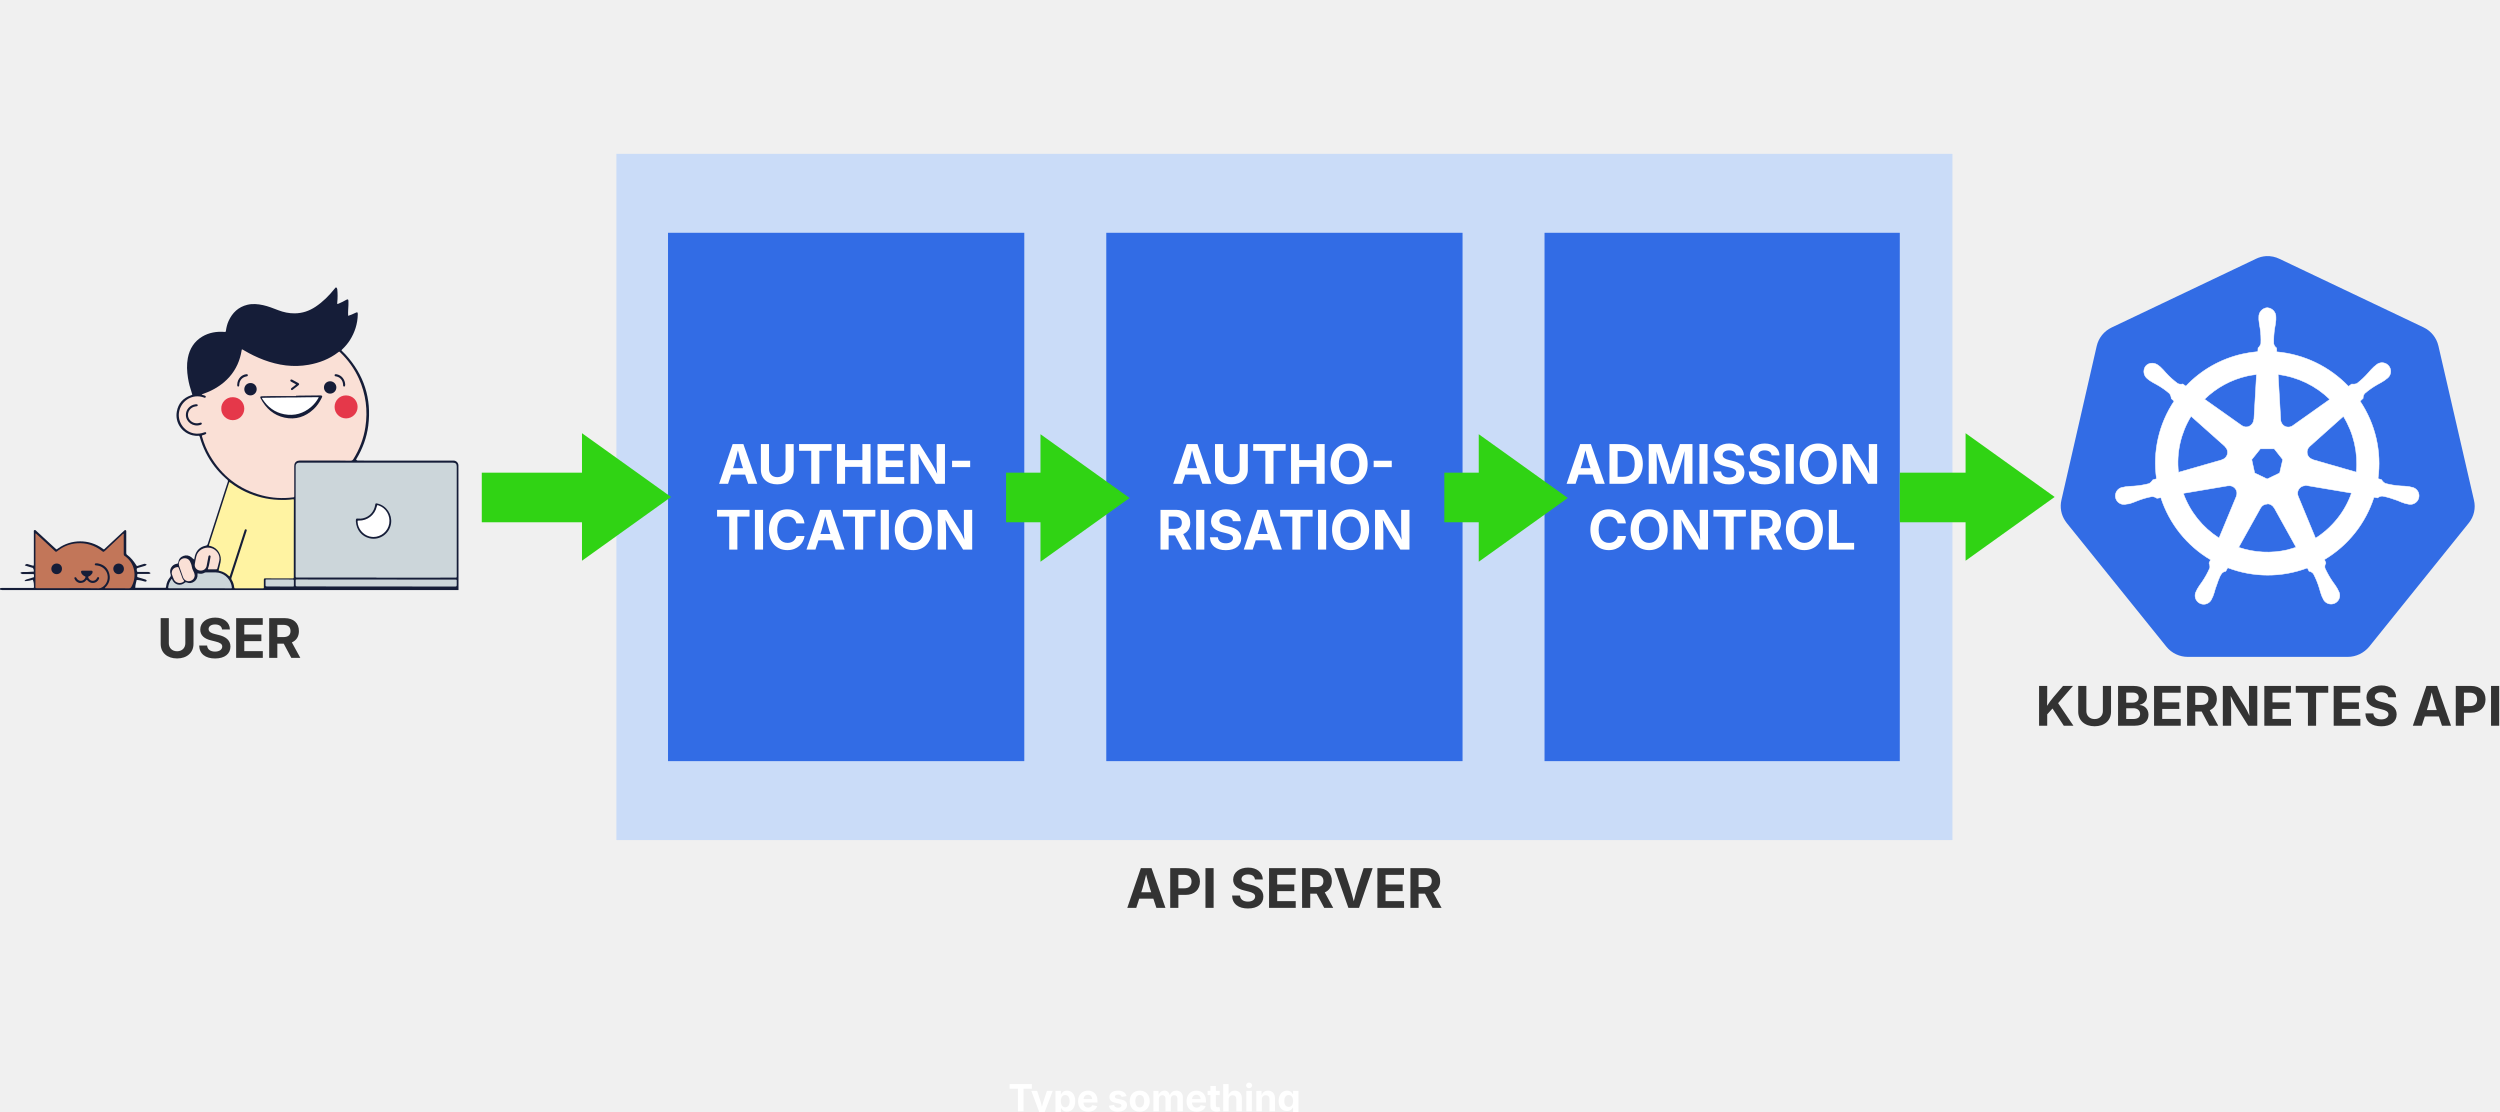
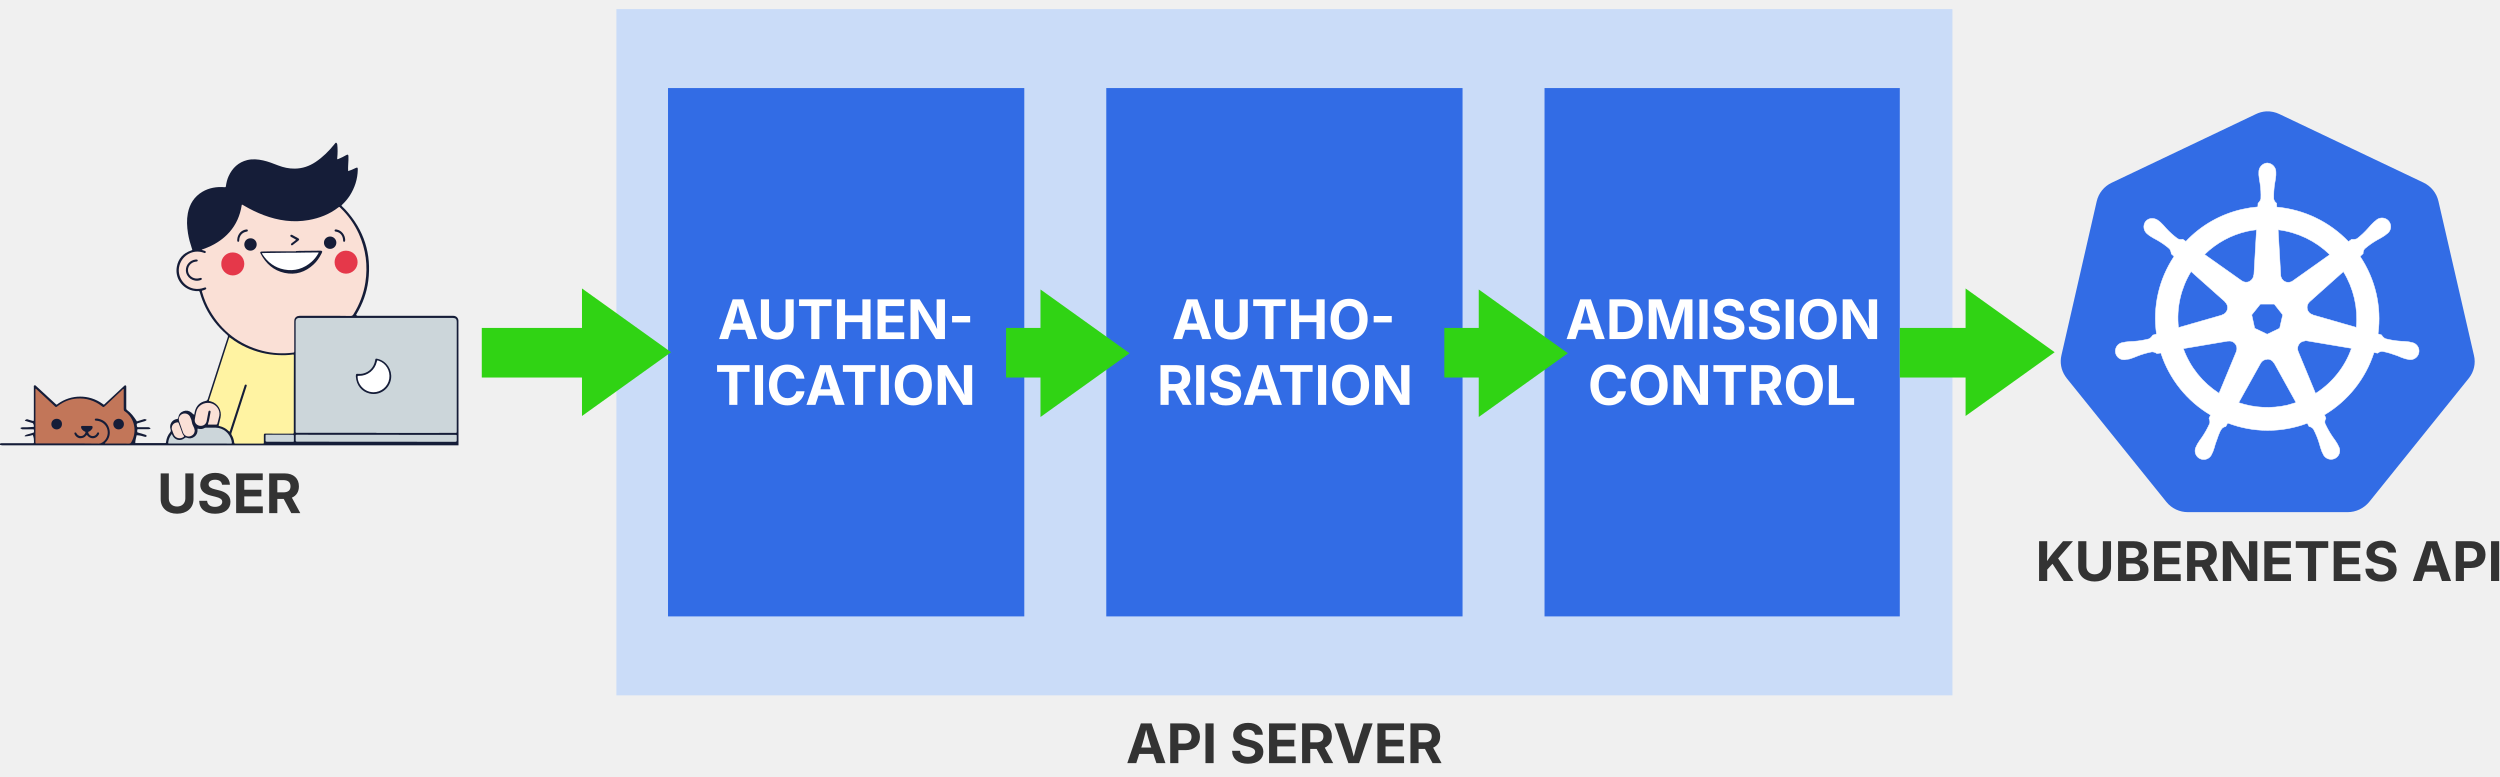
- <svg xmlns="http://www.w3.org/2000/svg" width="2470px" height="1098px" viewBox="0 0 2470 1098" version="1.1">
+ <svg xmlns="http://www.w3.org/2000/svg" width="2470px" height="767px" viewBox="0 0 2470 767" version="1.1">
  <g id="kubernetes-api-access" stroke="none" stroke-width="1" fill="none" fill-rule="evenodd">
-     <rect id="Rectangle" fill="#CADCF8" x="609" y="152" width="1320" height="678" />
-     <g id="Group-3" transform="translate(1526, 230)">
+     <rect id="Rectangle" fill="#CADCF8" x="609" y="9" width="1320" height="678" />
+     <g id="Group-3" transform="translate(1526, 87)">
      <rect id="Rectangle" fill="#326CE5" x="0" y="0" width="351" height="522" />
      <text id="Admission-control" font-family="Inter-Bold, Inter" font-size="54" font-weight="bold" letter-spacing="-0.222" fill="#FFFFFF">
        <tspan x="20.499" y="248">ADMISSION</tspan>
        <tspan x="42.809" y="313">CONTROL</tspan>
      </text>
    </g>
-     <g id="Group-2" transform="translate(1093, 230)">
+     <g id="Group-2" transform="translate(1093, 87)">
      <rect id="Rectangle" fill="#326CE5" x="0" y="0" width="352" height="522" />
      <text id="Autho--risation" font-family="Inter-Bold, Inter" font-size="54" font-weight="bold" letter-spacing="-0.222" fill="#FFFFFF">
        <tspan x="64.82" y="248">AUTHO-</tspan>
        <tspan x="50.017" y="313">RISATION</tspan>
      </text>
    </g>
-     <g id="Group" transform="translate(660, 230)">
+     <g id="Group" transform="translate(660, 87)">
      <rect id="Rectangle" fill="#326CE5" x="0" y="0" width="352" height="522" />
      <text id="Authen--tication" font-family="Inter-Bold, Inter" font-size="54" font-weight="bold" letter-spacing="-0.222" fill="#FFFFFF">
        <tspan x="49.157" y="248">AUTHEN-</tspan>
        <tspan x="46.468" y="313">TICATION</tspan>
      </text>
    </g>
-     <polygon id="Triangle" fill="#30D314" transform="translate(1072, 492) rotate(90) translate(-1072, -492) " points="1072 448 1135 536 1009 536" />
-     <rect id="Rectangle" fill="#30D314" x="994" y="467" width="70" height="49" />
-     <polygon id="Triangle" fill="#30D314" transform="translate(1505, 492) rotate(90) translate(-1505, -492) " points="1505 448 1568 536 1442 536" />
-     <rect id="Rectangle" fill="#30D314" x="1427" y="467" width="70" height="49" />
-     <polygon id="Triangle" fill="#30D314" transform="translate(619, 491) rotate(90) translate(-619, -491) " points="619 447 682 535 556 535" />
-     <rect id="Rectangle" fill="#30D314" x="476" y="467" width="143" height="49" />
-     <polygon id="Triangle" fill="#30D314" transform="translate(1986, 491) rotate(90) translate(-1986, -491) " points="1986 447 2049 535 1923 535" />
-     <rect id="Rectangle" fill="#30D314" x="1877" y="467" width="88" height="49" />
-     <text id="Type-something" font-family="Inter-Bold, Inter" font-size="37" font-weight="bold" letter-spacing="-0.16" fill="#FFFFFF">
-       <tspan x="996.157" y="1098">Type something</tspan>
-     </text>
-     <g id="Pete" transform="translate(226.5, 433.5) scale(-1, 1) translate(-226.5, -433.5) translate(0, 284)" fill-rule="nonzero">
+     <polygon id="Triangle" fill="#30D314" transform="translate(1072, 349) rotate(90) translate(-1072, -349) " points="1072 305 1135 393 1009 393" />
+     <rect id="Rectangle" fill="#30D314" x="994" y="324" width="70" height="49" />
+     <polygon id="Triangle" fill="#30D314" transform="translate(1505, 349) rotate(90) translate(-1505, -349) " points="1505 305 1568 393 1442 393" />
+     <rect id="Rectangle" fill="#30D314" x="1427" y="324" width="70" height="49" />
+     <polygon id="Triangle" fill="#30D314" transform="translate(619, 348) rotate(90) translate(-619, -348) " points="619 304 682 392 556 392" />
+     <rect id="Rectangle" fill="#30D314" x="476" y="324" width="143" height="49" />
+     <polygon id="Triangle" fill="#30D314" transform="translate(1986, 348) rotate(90) translate(-1986, -348) " points="1986 304 2049 392 1923 392" />
+     <rect id="Rectangle" fill="#30D314" x="1877" y="324" width="88" height="49" />
+     <g id="Pete" transform="translate(226.5, 290.5) scale(-1, 1) translate(-226.5, -290.5) translate(0, 141)" fill-rule="nonzero">
      <path d="M0,299 L0.066,175.934 C0.068,173.232 2.259,171.042 4.961,171.042 C36.57,171.04 68.18,171.04 99.789,171.04 C101.747,170.271 101.047,169.781 100.768,169.292 C94.684,159.223 90.698,148.385 89.159,136.637 C85.733,109.717 93.355,86.292 111.677,66.224 C112.726,65.106 113.774,64.057 114.893,63.008 C115.802,62.099 115.802,62.099 114.963,61.26 C112.096,58.533 109.509,55.526 107.341,52.17 C102.446,44.408 99.719,35.947 99.509,26.718 C99.439,24.41 99.929,24.13 102.026,25.179 C104.264,26.298 106.572,27.277 109.019,28.046 C109.299,23.991 108.81,20.634 108.74,17.208 C108.74,15.949 108.67,14.761 108.74,13.502 C108.74,11.754 109.369,11.334 110.907,12.243 C113.355,13.642 115.802,14.9 118.39,15.949 C119.928,16.579 119.928,16.579 119.788,14.9 C119.369,10.495 119.299,6.09 119.788,1.685 C120.208,0.007 120.977,-0.273 121.537,0.216 C121.956,0.566 122.236,1.056 122.586,1.475 C127.97,8.188 133.984,14.201 141.187,19.026 C147.48,23.221 154.263,25.529 161.816,25.599 C167.48,25.669 172.934,24.48 178.179,22.452 C183.074,20.564 187.969,18.606 193.074,17.488 C198.249,16.369 203.493,15.879 208.668,17.138 C217.479,19.306 223.423,24.969 227.129,33.081 C228.528,36.157 229.297,39.374 229.787,42.73 C229.996,43.989 229.996,43.989 231.325,43.919 C239.017,43.359 246.43,44.548 253.143,48.534 C261.185,53.358 265.66,60.63 267.408,69.651 C268.667,76.293 268.318,82.866 267.269,89.509 C266.429,94.683 265.031,99.788 263.353,104.752 C262.933,106.011 262.653,105.941 264.192,106.5 C272.024,109.157 276.919,114.542 278.317,122.653 C280.275,133.771 273.143,143.63 262.793,146.077 C260.905,146.497 258.947,146.776 256.989,146.567 C256.15,146.427 255.87,146.846 255.66,147.615 C254.192,152.93 252.164,158.104 249.716,163.069 C244.682,173.068 237.968,181.668 229.577,189.01 C227.689,190.339 227.549,191.108 227.969,192.157 C228.948,194.884 229.787,197.681 230.696,200.408 C236.36,218.028 242.094,235.579 247.688,253.2 C248.108,254.459 248.667,254.948 249.926,255.158 C255.451,256.347 258.947,259.773 260.416,265.227 C260.695,266.416 260.905,267.674 261.115,268.863 C262.444,268.094 263.003,267.325 263.842,266.625 C266.22,264.668 268.877,264.248 271.744,265.227 C274.681,266.276 276.429,268.443 276.849,271.52 C276.989,272.569 277.268,272.849 278.317,272.988 C283.212,273.758 286.079,278.582 284.471,283.337 C284.052,284.526 284.191,285.365 285.031,286.344 C287.198,288.931 288.457,291.938 288.877,295.294 C289.086,296.762 288.877,296.762 290.485,296.762 L319.366,296.762 C319.366,293.826 318.457,291.518 317.967,289.001 C314.68,289.211 312.443,289.77 310.275,290.469 C309.016,290.889 308.387,290.609 308.177,289.91 C307.967,289.281 308.457,288.791 309.646,288.442 C311.674,287.812 313.701,287.253 315.729,286.624 C317.757,285.994 317.408,286.484 317.408,284.246 C317.478,283.197 317.058,283.057 316.499,283.057 L306.429,283.057 C304.611,282.987 304.331,282.638 304.331,282.078 C305.66,281.03 306.009,281.1 306.429,281.1 L316.359,281.1 C317.268,281.1 317.617,280.82 317.757,279.911 C318.107,277.533 318.177,277.533 315.799,276.834 C313.841,276.205 311.813,275.646 309.855,275.086 C308.317,274.457 308.107,274.037 308.247,273.548 C309.785,272.849 310.205,272.988 310.695,273.128 C313.072,273.828 315.38,274.527 317.757,275.296 C320.974,270.331 323.701,266.835 327.408,264.178 C328.107,263.689 328.247,263.129 328.247,262.36 L328.247,240.754 C328.387,239.775 329.086,239.425 329.925,239.915 C336.848,246.348 342.932,252.011 348.946,257.605 C350.554,259.144 350.065,259.144 351.883,257.815 C364.959,248.515 382.512,248.515 395.588,257.815 C397.267,259.004 396.777,259.283 398.595,257.605 C404.749,251.941 410.833,246.348 416.987,240.684 C417.546,240.194 418.036,239.355 418.945,239.705 C419.924,240.054 419.574,241.033 419.574,241.733 L419.574,273.128 C419.574,275.156 419.574,275.156 421.462,274.597 C423.14,274.107 424.749,273.618 426.427,273.128 C428.805,274.107 428.665,274.597 428.035,274.806 L424.049,276.065 L420.483,277.114 C419.504,278.722 419.504,279.771 419.574,280.75 C424.609,281.169 427.686,281.169 430.763,281.169 C432.511,281.379 432.86,281.729 432.791,282.218 C431.532,283.197 431.042,283.197 430.623,283.197 L420.903,283.197 C419.504,283.197 419.434,283.197 419.434,284.526 C419.434,286.693 419.294,286.204 421.112,286.763 C423,287.393 424.958,287.882 426.916,288.511 C428.525,289.211 428.735,289.63 428.525,290.19 C424.399,289.98 422.511,289.351 420.553,288.791 C419.434,291.658 419.434,293.686 419.434,295.784 C419.434,296.553 419.644,296.972 420.483,296.902 L450.692,296.902 C451.462,296.902 452.231,296.832 453,297.252 L453,298.58 C451.252,299 450.762,299 450.203,299 L0,299 Z" id="Shape" fill="#151D38" />
      <path d="M81.119,286.76 C81.119,286.691 81.119,286.691 81.119,286.621 C106.99,286.621 132.861,286.621 158.732,286.621 C158.872,286.621 158.943,286.621 159.083,286.621 C160.911,286.621 160.911,286.621 160.911,284.811 C160.911,284.672 160.911,284.463 160.911,284.323 C160.911,248.746 160.911,213.169 160.911,177.522 C160.911,177.105 160.911,176.757 160.911,176.339 C160.841,174.459 159.786,173.345 157.888,173.136 C157.256,173.067 156.623,173.136 156.06,173.136 C106.217,173.136 56.373,173.136 6.6,173.136 C6.178,173.136 5.827,173.136 5.405,173.136 C2.804,173.206 1.749,174.32 1.749,176.826 C1.749,212.891 1.749,249.025 1.749,285.089 C1.749,286.691 1.749,286.691 3.436,286.691 C3.858,286.691 4.21,286.691 4.631,286.691 C30.08,286.76 55.6,286.76 81.119,286.76 Z" id="Shape" fill="#CCD6DA" />
      <path d="M131.572,171.025 C136.795,171.025 142.019,171.025 147.312,171.025 C150.515,171.025 153.789,171.025 156.992,171.025 C159.639,171.025 161.659,172.568 162.146,174.953 C162.285,175.585 162.285,176.146 162.285,176.777 C162.285,186.457 162.285,196.066 162.285,205.746 C162.285,207.359 162.425,207.289 163.678,207.429 C173.916,208.691 184.014,208.13 193.973,205.535 C216.678,199.573 233.88,186.246 245.65,165.905 C248.993,160.153 251.5,153.981 253.31,147.528 C253.659,146.265 253.659,146.265 252.475,145.915 C251.848,145.704 251.221,145.494 250.594,145.283 C249.41,144.792 249.062,144.371 249.271,143.67 C249.48,142.898 250.107,142.828 251.36,143.249 C254.703,144.512 258.046,144.792 261.529,144.161 C271.836,142.127 278.452,131.606 275.736,121.435 C272.95,111.054 262.225,105.162 252.196,108.529 C251.709,108.669 251.291,108.95 250.803,109.02 C250.316,109.09 249.968,108.809 249.759,108.389 C249.55,107.898 249.689,107.477 250.037,107.196 C250.316,106.986 250.594,106.845 250.943,106.775 C251.709,106.495 252.405,106.284 253.171,106.074 C253.31,106.004 253.519,105.934 253.589,105.793 C253.728,105.443 253.38,105.513 253.171,105.443 C252.893,105.302 252.544,105.232 252.196,105.092 C246.973,103.268 241.958,100.954 237.362,97.867 C229.005,92.396 222.528,85.242 218.349,76.053 C216.399,71.704 215.076,67.145 214.31,62.376 C214.101,60.973 214.031,60.973 212.847,61.604 C212.429,61.814 212.081,62.025 211.663,62.305 C205.465,65.953 199.127,69.039 192.441,71.564 C178.025,76.965 163.26,79.139 148.008,76.404 C137.422,74.51 127.533,70.722 118.897,64.059 C117.783,63.217 117.783,63.217 116.877,64.129 C109.077,71.634 102.879,80.262 98.421,90.082 C91.527,105.443 89.437,121.435 92.014,138.059 C93.755,149.351 97.795,159.803 103.784,169.482 C104.481,170.675 105.247,171.166 106.709,171.166 C114.927,170.955 123.215,171.025 131.572,171.025 Z" id="Shape" fill="#FAE0D6" />
      <path d="M162.741,248.312 C162.741,259.422 162.741,270.461 162.741,281.571 C162.741,283.118 162.741,284.735 162.741,286.282 C162.741,287.126 162.95,287.478 163.86,287.478 C165.748,287.407 167.637,287.478 169.595,287.478 C176.659,287.478 183.724,287.407 190.718,287.407 C192.187,287.407 192.327,287.618 192.327,289.095 C192.327,291.415 192.327,293.736 192.327,295.986 C192.327,297.111 192.187,297.251 193.446,297.251 C202.468,297.251 211.491,297.251 220.444,297.251 C221.353,297.251 221.563,296.9 221.633,296.126 C221.913,293.595 222.682,291.134 224.011,288.954 C224.501,288.181 224.571,287.478 224.221,286.563 C222.752,282.204 221.353,277.774 219.954,273.414 C216.527,262.726 213.03,252.038 209.603,241.35 C209.463,240.999 209.323,240.577 209.253,240.225 C209.113,239.592 209.393,239.1 210.022,238.96 C210.582,238.819 211.002,239.1 211.211,239.592 C211.281,239.803 211.351,240.014 211.421,240.225 C213.869,247.819 216.317,255.414 218.765,263.008 C221.073,270.18 223.382,277.352 225.76,284.454 C226.179,285.649 226.179,285.72 227.089,284.876 C229.607,282.415 232.544,280.798 235.971,280.024 C237.021,279.743 237.091,279.743 236.811,278.688 C236.251,276.368 235.622,273.977 235.132,271.656 C233.523,264.625 237.79,257.382 244.714,255.554 C245.134,255.414 245.624,255.414 246.043,255.273 C246.533,255.203 246.743,254.921 246.533,254.429 C246.463,254.148 246.393,253.867 246.253,253.656 C240.798,236.639 235.272,219.552 229.816,202.536 C228.837,199.372 227.788,196.208 226.739,193.043 C226.529,192.339 226.179,192.059 225.62,192.692 C225.41,192.903 225.2,193.043 224.92,193.184 C220.304,196.629 215.338,199.653 210.092,202.044 C199.881,206.755 189.109,209.427 177.848,209.849 C173.092,210.06 168.336,209.989 163.65,209.286 C162.88,209.146 162.601,209.427 162.671,210.13 C162.671,210.552 162.671,211.044 162.671,211.466 C162.741,223.771 162.741,236.077 162.741,248.312 Z" id="Shape" fill="#FFF3A2" />
      <path d="M385.887,297.11 C396.075,297.11 406.332,297.11 416.519,297.11 C417.984,297.11 417.984,297.11 417.984,295.626 C417.984,295.414 417.984,295.202 417.984,294.919 C417.984,278.236 417.984,261.554 417.984,244.872 C417.984,244.518 417.984,244.165 417.984,243.882 C417.984,243.599 418.124,243.246 417.845,243.105 C417.426,242.893 417.287,243.317 417.008,243.529 C413.24,247.063 409.472,250.527 405.634,254.061 C403.331,256.182 401.029,258.373 398.726,260.494 C397.749,261.413 397.61,261.342 396.563,260.635 C396.214,260.423 395.935,260.14 395.656,259.928 C390.144,255.758 384.003,253.284 377.165,252.789 C368.025,252.082 359.721,254.627 352.395,260.282 C350.79,261.554 350.79,261.554 349.325,260.211 C349.255,260.14 349.185,260.07 349.045,259.999 C343.533,254.768 337.951,249.537 332.369,244.306 C331.95,243.882 331.532,243.105 330.973,243.317 C330.555,243.529 330.764,244.306 330.764,244.872 C330.764,250.951 330.764,257.101 330.764,263.18 C330.764,264.028 330.694,264.735 329.787,265.301 C319.739,272.157 317.367,285.517 323.228,295.838 C323.786,296.827 324.414,297.251 325.601,297.251 C332.997,297.181 340.463,297.251 347.859,297.181 C348.348,297.181 349.045,297.393 349.255,296.969 C349.464,296.545 348.766,296.191 348.418,295.838 C344.789,291.879 343.673,287.284 345.208,282.195 C346.743,277.105 350.301,274.066 355.325,272.864 C356.372,272.581 357.419,272.44 358.465,272.581 C359.023,272.652 359.372,273.006 359.372,273.642 C359.372,274.137 359.093,274.49 358.535,274.561 C357.907,274.631 357.349,274.702 356.721,274.773 C351.906,275.409 347.79,279.085 346.813,283.821 C345.766,288.698 347.859,293.646 352.046,296.262 C353.093,296.898 354.209,297.251 355.535,297.251 C365.862,297.039 375.909,297.11 385.887,297.11 Z" id="Shape" fill="#C27659" />
      <path d="M81.249,288.582 C81.249,288.582 81.249,288.582 81.249,288.582 C66.981,288.645 52.713,288.645 38.446,288.645 C26.99,288.645 15.533,288.645 4.077,288.645 C3.656,288.645 3.164,288.645 2.742,288.645 C2.039,288.645 1.688,288.894 1.758,289.518 C1.758,290.765 1.758,292.011 1.758,293.258 C1.758,295.503 1.758,295.503 4.288,295.503 C24.319,295.503 44.42,295.503 64.451,295.441 C95.727,295.441 126.933,295.378 158.209,295.378 C158.631,295.378 159.123,295.378 159.545,295.378 C160.529,295.316 160.88,295.004 160.88,294.131 C160.95,292.51 160.88,290.952 160.88,289.331 C160.88,288.645 160.529,288.458 159.826,288.52 C159.404,288.52 159.053,288.52 158.631,288.52 C151.181,288.52 143.801,288.582 136.351,288.582 C118.007,288.582 99.663,288.582 81.249,288.582 Z" id="Shape" fill="#CCD6DA" />
      <path d="M255.291,297.18 C265.113,297.18 275.004,297.18 284.825,297.18 C285.24,297.18 285.586,297.18 286.001,297.18 C286.624,297.251 286.9,297.038 286.831,296.328 C286.485,293.343 285.448,290.642 283.65,288.226 C283.373,287.8 283.096,287.871 282.958,288.368 C282.889,288.582 282.82,288.795 282.681,289.008 C280.399,293.911 274.727,295.262 270.577,291.851 C269.816,291.211 269.332,291.069 268.433,291.495 C265.874,292.561 263.453,292.206 261.17,290.642 C258.75,288.937 257.643,286.521 257.85,283.465 C257.92,282.399 257.85,282.328 256.951,282.612 C254.807,283.181 252.801,282.967 250.865,281.83 C250.38,281.546 249.965,281.546 249.412,281.546 C246.23,281.546 242.979,281.475 239.798,281.546 C232.466,281.688 226.172,286.876 224.304,294.196 C224.097,294.977 223.959,295.759 223.889,296.541 C223.82,297.038 224.028,297.251 224.512,297.251 C224.927,297.251 225.411,297.251 225.826,297.251 C235.717,297.18 245.539,297.18 255.291,297.18 Z" id="Shape" fill="#CCD6DA" />
      <path d="M243.128,278.52 C243.128,278.52 243.128,278.52 243.128,278.52 C244.428,278.52 245.655,278.52 246.955,278.52 C247.46,278.52 247.749,278.384 247.532,277.844 C246.088,274.125 245.872,270.137 245.005,266.283 C244.789,265.405 245.15,264.864 245.799,264.729 C246.449,264.593 246.882,264.999 247.099,265.878 C247.316,266.757 247.46,267.703 247.604,268.582 C248.038,270.881 248.399,273.179 248.904,275.41 C249.626,278.452 252.587,280.21 255.836,279.669 C259.013,279.06 261.034,276.356 260.529,273.314 C260.096,270.678 259.662,268.109 259.013,265.54 C257.641,259.794 251.503,256.143 245.366,257.225 C239.518,258.239 235.258,263.985 236.269,269.596 C236.774,272.3 237.64,274.937 238.29,277.641 C238.435,278.249 238.796,278.52 239.518,278.52 C240.745,278.52 241.973,278.52 243.128,278.52 Z" id="Shape" fill="#FAE0D6" />
      <path d="M260.606,284.395 C260.749,286.359 261.392,287.903 262.965,289.025 C266.252,291.411 270.683,290.218 272.112,286.43 C273.47,282.711 274.757,278.922 276.043,275.134 C276.186,274.713 276.257,274.292 276.329,273.801 C276.543,271.065 274.899,268.609 272.184,267.767 C269.539,266.995 266.609,268.118 265.323,270.573 C264.465,272.257 263.751,274.081 263.465,275.976 C263.25,277.379 262.822,278.642 262.107,279.905 C261.249,281.378 260.749,282.922 260.606,284.395 Z" id="Shape" fill="#FAE0D6" />
      <path d="M176.368,295.503 C176.368,295.503 176.368,295.44 176.368,295.44 C180.133,295.44 183.826,295.44 187.591,295.44 C188.23,295.44 188.869,295.44 189.437,295.44 C190.148,295.377 190.645,295.125 190.645,294.432 C190.645,292.667 190.645,290.903 190.645,289.139 C190.645,288.698 190.361,288.509 189.863,288.509 C189.437,288.509 188.94,288.509 188.514,288.509 C183.187,288.509 177.86,288.509 172.533,288.509 C169.621,288.509 166.709,288.572 163.868,288.572 C163.015,288.572 162.66,288.824 162.66,289.58 C162.731,291.155 162.66,292.73 162.66,294.243 C162.66,295.44 162.66,295.503 164.081,295.503 C168.2,295.503 172.249,295.503 176.368,295.503 Z" id="Shape" fill="#CCD6DA" />
      <path d="M283.344,282.21 C283.344,279.08 281.33,276.835 278.273,276.359 C276.931,276.155 276.782,276.223 276.334,277.379 C275.514,279.557 274.768,281.734 273.948,283.843 C273.202,285.748 272.829,287.857 271.338,289.49 C270.816,290.034 271.263,290.375 271.636,290.715 C274.768,293.096 279.541,292.076 281.181,288.538 C281.927,286.905 282.523,285.204 283.12,283.503 C283.344,282.958 283.344,282.414 283.344,282.21 Z" id="Shape" fill="#FAE0D6" />
      <path d="M101.413,231.165 C100.859,239.669 95.591,246.012 87.829,247.825 C77.848,250.195 68.007,243.294 66.62,233.047 C65.442,224.403 70.987,215.62 79.997,213.529 C81.938,213.11 82.076,213.18 82.353,215.132 C83.532,221.754 87.967,226.634 94.413,228.098 C95.938,228.446 97.463,228.516 99.057,228.376 C101.136,228.167 101.344,228.376 101.413,230.468 C101.483,230.816 101.413,231.165 101.413,231.165 Z" id="Shape" fill="#151D38" />
      <path d="M84.261,246.543 C85.321,246.472 86.735,246.328 88.149,245.97 C94.44,244.251 99.388,238.234 99.671,231.787 C99.742,230.355 99.742,230.355 98.399,230.355 C89.987,230.498 82.635,224.768 80.726,216.459 C80.302,214.596 80.09,215.026 78.959,215.384 C71.678,217.82 67.154,225.412 68.426,233.22 C69.628,240.813 76.343,246.615 84.261,246.543 Z" id="Shape" fill="#FFFFFF" />
      <path d="M160.585,107.298 C168.265,107.298 175.945,107.298 183.625,107.298 C187.153,107.298 190.682,107.44 194.21,107.511 C195.871,107.582 196.286,108.149 195.525,109.566 C190.336,119.413 182.725,126.285 171.863,128.623 C160.931,130.961 151.314,127.915 143.081,120.192 C139.829,117.146 137.338,113.462 135.332,109.424 C135.124,108.999 134.917,108.645 134.778,108.219 C134.502,107.369 134.778,106.944 135.678,106.732 C136.024,106.661 136.37,106.661 136.646,106.661 C143.427,106.732 150.276,106.803 157.057,106.873 C158.233,106.873 159.34,107.015 160.516,107.015 C160.585,107.157 160.585,107.228 160.585,107.298 Z" id="Shape" fill="#151D38" />
      <path d="M166.286,108.679 C166.286,108.679 166.286,108.679 166.286,108.679 C164.179,108.679 162.142,108.679 160.035,108.679 C157.436,108.679 154.907,108.679 152.309,108.544 C147.884,108.409 143.459,108.409 139.034,108.409 C138.05,108.409 137.98,108.477 138.472,109.287 C140.228,112.458 142.475,115.293 145.215,117.722 C152.941,124.47 161.931,127.237 172.186,125.28 C181.598,123.458 188.481,118.194 193.538,110.501 C194.451,109.084 194.451,109.017 192.695,109.017 C183.915,108.882 175.066,108.747 166.286,108.679 Z" id="Shape" fill="#FFFFFF" />
      <path d="M99.695,118.027 C99.695,112.31 103.984,106.73 111.132,106.661 C117.395,106.593 122.432,111.766 122.432,118.027 C122.432,124.356 117.395,129.392 111.064,129.392 C104.801,129.324 99.695,124.288 99.695,118.027 Z" id="Shape" fill="#E5384A" />
      <path d="M234.354,119.81 C234.627,125.27 229.919,131.072 223.028,131.14 C216.75,131.14 211.701,126.09 211.633,119.81 C211.633,113.394 216.614,108.412 223.028,108.412 C229.782,108.275 234.695,114.077 234.354,119.81 Z" id="Shape" fill="#E5384A" />
      <path d="M126.767,92.673 C130.221,92.673 133,95.376 132.925,98.83 C132.925,102.209 130.221,104.912 126.917,104.912 C123.462,104.912 120.683,102.209 120.683,98.755 C120.683,95.451 123.387,92.748 126.767,92.673 Z" id="Shape" fill="#151D38" />
      <path d="M205.55,94.423 C209.005,94.423 211.633,97.125 211.633,100.654 C211.558,104.032 208.854,106.734 205.475,106.659 C202.17,106.659 199.391,103.882 199.391,100.578 C199.316,97.125 202.095,94.347 205.55,94.423 Z" id="Shape" fill="#151D38" />
      <path d="M269.35,125.999 C269.28,133.111 261.99,138.123 255.049,135.82 C254.839,135.752 254.629,135.685 254.419,135.549 C253.717,135.278 253.437,134.804 253.717,134.127 C253.928,133.517 254.559,133.449 255.12,133.585 C255.47,133.653 255.891,133.856 256.241,133.924 C261.078,135.21 266.126,132.23 267.107,127.557 C268.089,122.748 264.724,118.21 259.746,117.533 C259.326,117.465 258.835,117.398 258.414,117.33 C257.924,117.262 257.643,116.856 257.643,116.382 C257.643,115.772 257.994,115.501 258.555,115.434 C258.905,115.366 259.326,115.434 259.746,115.434 C265.284,116.043 269.421,120.581 269.35,125.999 Z" id="Shape" fill="#151D38" />
      <path d="M166.155,92.122 C166.155,92.619 165.765,92.902 165.31,93.115 C163.945,93.896 162.516,94.677 161.152,95.387 C160.567,95.671 160.437,95.954 161.022,96.38 C162.191,97.232 163.296,98.155 164.465,99.007 C164.79,99.219 165.05,99.432 165.31,99.716 C165.635,100.071 165.635,100.568 165.375,100.994 C165.115,101.42 164.725,101.491 164.27,101.349 C164.01,101.278 163.815,101.136 163.621,100.923 C161.866,99.574 160.047,98.226 158.293,96.806 C157.058,95.813 157.123,95.103 158.488,94.322 C160.437,93.186 162.451,92.122 164.465,91.057 C165.44,90.702 166.219,91.057 166.155,92.122 Z" id="Shape" fill="#151D38" />
      <path d="M111.938,96.036 C112.137,90.969 115.454,86.771 120.164,85.83 C120.695,85.685 121.226,85.613 121.757,85.757 C122.155,85.83 122.42,86.192 122.42,86.626 C122.486,87.133 122.287,87.567 121.823,87.712 C121.359,87.856 120.894,87.929 120.43,88.001 C116.847,88.797 114.459,91.693 114.061,95.602 C113.995,96.036 113.995,96.398 113.995,96.832 C113.928,97.484 113.663,97.918 113,97.918 C112.336,97.918 112.071,97.411 112.005,96.76 C111.938,96.543 111.938,96.326 111.938,96.036 Z" id="Shape" fill="#151D38" />
      <path d="M218.629,95.999 C218.629,96.284 218.629,96.781 218.561,97.207 C218.424,97.705 218.082,97.918 217.603,97.918 C217.124,97.918 216.782,97.634 216.713,97.136 C216.645,96.781 216.713,96.426 216.645,96.141 C216.439,91.948 213.77,88.75 209.801,87.969 C209.596,87.898 209.39,87.898 209.185,87.827 C208.501,87.684 208.022,87.329 208.159,86.547 C208.295,85.766 208.911,85.623 209.527,85.695 C211.854,85.979 213.839,86.903 215.55,88.537 C217.466,90.598 218.492,93.014 218.629,95.999 Z" id="Shape" fill="#151D38" />
      <path d="M373.699,291.99 C371.075,291.915 369.301,291.164 367.954,289.361 C367.386,288.685 367.174,288.685 366.606,289.361 C364.123,292.291 360.506,292.816 357.598,290.788 C356.605,290.112 355.824,289.136 355.257,288.009 C354.973,287.409 354.902,286.657 355.612,286.282 C356.321,285.906 356.747,286.282 357.101,286.958 C357.314,287.409 357.598,287.859 357.952,288.31 C360.293,290.939 364.407,290.112 365.684,286.808 C365.968,286.057 366.039,285.606 365.116,285.381 C363.84,285.005 363.059,283.953 362.208,282.977 C361.854,282.601 361.641,282.076 361.57,281.55 C361.357,280.498 361.712,279.822 362.776,279.822 C365.755,279.747 368.805,279.747 371.784,279.822 C372.777,279.822 373.132,280.498 372.848,281.55 C372.423,283.277 371.146,284.179 369.869,285.08 C369.443,285.381 368.734,285.305 368.592,285.831 C368.45,286.507 368.876,287.183 369.301,287.784 C371.217,290.563 375.047,290.563 377.033,287.784 C377.246,287.484 377.459,287.033 377.671,286.733 C378.026,286.207 378.523,286.132 379.019,286.357 C379.516,286.657 379.658,287.183 379.445,287.709 C379.019,288.76 378.381,289.662 377.53,290.413 C376.253,291.464 374.834,292.065 373.699,291.99 Z" id="Shape" fill="#151D38" />
      <path d="M397.032,272.774 C400.03,272.774 402.278,275.096 402.278,278.018 C402.278,281.014 399.88,283.336 396.882,283.261 C393.959,283.186 391.711,280.864 391.786,277.868 C391.711,274.946 394.034,272.699 397.032,272.774 Z" id="Shape" fill="#151D38" />
      <path d="M335.777,283.263 C332.875,283.263 330.568,281.031 330.568,278.055 C330.568,275.079 332.726,272.846 335.703,272.772 C338.755,272.772 341.062,275.004 341.062,277.98 C340.987,280.957 338.755,283.263 335.777,283.263 Z" id="Shape" fill="#151D38" />
    </g>
    <text id="API-SERVER" font-family="Inter-Bold, Inter" font-size="54" font-weight="bold" letter-spacing="-0.16" fill="#333333">
-       <tspan x="1112.45" y="897">API SERVER</tspan>
+       <tspan x="1112.45" y="754">API SERVER</tspan>
    </text>
    <text id="KUBERNETES-API" font-family="Inter-Bold, Inter" font-size="54" font-weight="bold" letter-spacing="-0.16" fill="#333333">
-       <tspan x="2011.037" y="717">KUBERNETES API</tspan>
+       <tspan x="2011.037" y="574">KUBERNETES API</tspan>
    </text>
    <text id="User" font-family="Inter-Bold, Inter" font-size="54" font-weight="bold" letter-spacing="-0.16" fill="#333333">
-       <tspan x="155.188" y="650">USER</tspan>
+       <tspan x="155.188" y="507">USER</tspan>
    </text>
-     <g id="kubernetes-icon" transform="translate(2036, 253)" fill-rule="nonzero">
+     <g id="kubernetes-icon" transform="translate(2036, 110)" fill-rule="nonzero">
      <path d="M203.187,0.022 C199.53,0.237 195.954,1.182 192.67,2.802 L50.25,70.597 C42.812,74.129 37.407,80.85 35.554,88.859 L0.693,241.014 C-0.968,248.155 0.374,255.641 4.527,261.763 C5.013,262.502 5.524,263.217 6.06,263.905 L104.458,386.001 C109.659,392.378 117.466,396.038 125.696,396 L283.515,396 C291.77,396.012 299.59,392.174 304.779,385.887 L403.125,263.765 C408.287,257.388 410.217,248.972 408.236,240.988 L373.145,88.706 C371.293,80.697 365.862,73.976 358.45,70.444 L216.26,2.815 C212.162,0.798 207.624,-0.162 203.059,0.022 L203.187,0.022 Z" id="Path" fill="#326CE5" />
      <path d="M204.109,51 C199.194,51.345 195.469,55.548 195.725,60.453 L195.725,62.855 C195.956,65.576 196.365,68.272 196.903,70.942 C197.688,76.054 197.971,81.232 197.748,86.399 C197.261,88.098 196.288,89.631 194.957,90.807 L194.765,94.409 C189.582,94.843 184.436,95.635 179.368,96.785 C158.044,101.589 138.628,112.626 123.64,128.531 L120.568,126.359 C118.878,126.87 117.061,126.678 115.512,125.848 C111.358,122.779 107.513,119.313 104.031,115.5 C102.283,113.415 100.415,111.431 98.438,109.56 L96.544,108.053 C94.854,106.698 92.781,105.919 90.618,105.817 C87.999,105.678 85.473,106.799 83.821,108.832 C80.929,112.882 81.876,118.49 85.92,121.39 L87.687,122.795 C89.96,124.305 92.319,125.682 94.752,126.921 C99.283,129.438 103.558,132.389 107.525,135.864 C108.54,137.308 109.13,139.007 109.228,140.769 L112.018,143.324 C96.953,165.885 90.771,193.21 94.637,220.05 L91.053,221.072 C90.118,222.554 88.877,223.819 87.392,224.751 C82.392,226.084 77.274,226.927 72.11,227.268 C69.369,227.323 66.634,227.537 63.918,227.907 L61.653,228.418 L61.397,228.418 C58.191,228.862 55.508,231.07 54.461,234.127 C53.414,237.184 54.181,240.569 56.444,242.879 C58.728,245.177 62.115,245.993 65.198,244.987 L65.365,244.987 L67.669,244.731 C70.267,243.965 72.827,243.019 75.323,241.946 C80.122,240.03 85.101,238.561 90.195,237.603 C91.962,237.705 93.651,238.305 95.085,239.327 L98.924,238.689 C107.244,264.456 124.728,286.288 148.074,300.046 L146.512,303.304 C147.229,304.799 147.498,306.459 147.28,308.107 C145.168,312.987 142.583,317.663 139.562,322.057 C137.905,324.237 136.375,326.511 134.98,328.866 L133.892,331.166 C132.283,333.953 132.374,337.404 134.129,340.102 C135.884,342.8 139.006,344.287 142.211,343.954 C145.425,343.593 148.161,341.459 149.289,338.435 L150.352,336.263 C151.325,333.708 152.144,331.102 152.809,328.47 C155.075,322.888 156.303,316.896 159.401,313.192 C160.413,312.242 161.689,311.619 163.062,311.403 L164.981,307.916 C190.289,317.624 218.291,317.693 243.646,308.107 L245.348,311.365 C247.089,311.62 248.65,312.579 249.7,313.984 C252.106,318.557 254.052,323.348 255.536,328.292 C256.213,330.939 257.042,333.545 258.019,336.097 L259.082,338.269 C260.221,341.281 262.957,343.401 266.164,343.754 C269.371,344.107 272.504,342.634 274.274,339.942 C276.027,337.234 276.106,333.772 274.479,330.987 L273.366,328.688 C271.97,326.34 270.44,324.075 268.783,321.904 C265.84,317.663 263.305,313.141 261.104,308.401 C260.689,306.65 261.003,304.807 261.974,303.291 C261.428,302.177 260.954,301.029 260.554,299.855 C283.848,285.994 301.255,264.085 309.485,238.28 L313.12,238.919 C314.426,237.73 316.141,237.105 317.894,237.156 C322.976,238.126 327.955,239.711 332.767,241.499 C335.263,242.649 337.823,243.62 340.421,244.437 C341.035,244.603 341.931,244.744 342.622,244.91 L342.789,244.91 C345.87,245.903 349.248,245.08 351.524,242.781 C353.799,240.483 354.584,237.101 353.553,234.039 C352.498,230.978 349.804,228.773 346.59,228.341 L344.107,227.753 C341.391,227.383 338.656,227.17 335.916,227.115 C330.745,226.782 325.625,225.939 320.633,224.598 C319.097,223.742 317.818,222.464 316.947,220.919 L313.491,219.897 C317.176,193.069 310.863,165.825 295.752,143.337 L298.772,140.552 C298.644,138.802 299.22,137.064 300.359,135.723 C304.289,132.35 308.551,129.374 313.031,126.832 C315.463,125.592 317.822,124.215 320.096,122.705 L321.964,121.198 C324.773,119.458 326.329,116.263 325.966,112.984 C325.602,109.706 323.383,106.927 320.262,105.843 C317.144,104.759 313.679,105.559 311.354,107.899 L309.46,109.407 C307.483,111.279 305.615,113.262 303.866,115.347 C300.487,119.205 296.75,122.718 292.693,125.861 C291.055,126.526 289.264,126.721 287.522,126.423 L284.283,128.722 C265.596,109.177 240.42,97.041 213.439,94.613 C213.439,93.336 213.273,91.42 213.247,90.819 C211.801,89.823 210.79,88.303 210.457,86.578 C210.28,81.419 210.605,76.255 211.43,71.159 C211.98,68.476 212.364,65.793 212.607,63.072 L212.607,60.517 C212.863,55.612 209.152,51.409 204.224,51.064 L204.109,51 Z M193.434,116.995 L190.874,161.618 L190.682,161.618 C190.554,164.377 188.929,166.728 186.433,168.056 C183.937,169.385 180.98,168.989 178.753,167.366 L142.084,141.433 C153.755,129.991 168.398,122.031 184.359,118.451 C187.355,117.813 190.375,117.327 193.409,116.995 L193.434,116.995 Z M214.783,116.995 C234.046,119.384 251.978,128.02 265.852,141.574 L229.528,167.341 C227.288,169.129 224.216,169.487 221.618,168.261 C219.02,167.034 217.356,164.428 217.318,161.567 L214.783,116.995 Z M128.772,158.22 L162.306,188.087 L162.306,188.279 C164.393,190.093 165.301,192.916 164.687,195.612 C164.073,198.307 161.999,200.441 159.35,201.169 L159.35,201.297 L116.319,213.65 C114.189,194.3 118.575,174.793 128.785,158.207 L128.772,158.22 Z M279.202,158.22 C289.39,174.763 293.896,194.168 292.027,213.497 L248.932,201.105 L248.932,200.939 C246.244,200.211 244.196,198.077 243.595,195.382 C242.993,192.686 243.889,189.889 245.975,188.049 L279.253,158.322 L279.202,158.22 Z M197.236,190.412 L210.956,190.412 L219.34,201.041 L216.294,214.327 L203.968,220.242 L191.617,214.327 L188.711,201.041 L197.236,190.412 Z M241.188,226.667 C241.764,226.604 242.468,226.604 242.916,226.667 L287.291,234.141 C280.892,252.537 268.259,268.25 251.773,278.763 L234.622,237.322 C233.665,235.065 233.867,232.486 235.163,230.405 C236.458,228.324 238.687,227.002 241.137,226.859 L241.188,226.667 Z M166.658,226.859 C169.167,226.897 171.483,228.188 172.853,230.283 C174.222,232.378 174.44,235.009 173.455,237.309 L173.455,237.475 L156.406,278.585 C140.087,268.147 127.697,252.626 121.105,234.422 L165.097,226.974 C165.583,226.923 166.082,226.923 166.581,226.974 L166.658,226.859 Z M203.827,244.744 C206.679,244.654 209.338,246.176 210.7,248.679 L210.867,248.679 L232.549,287.731 L223.884,290.286 C207.936,293.927 191.284,293.071 175.784,287.808 L197.543,248.755 C198.861,246.456 201.293,245.05 203.942,244.987 L203.827,244.744 Z" id="Shape" stroke="#FFFFFF" stroke-width="0.5" fill="#FFFFFF" />
    </g>
  </g>
</svg>
